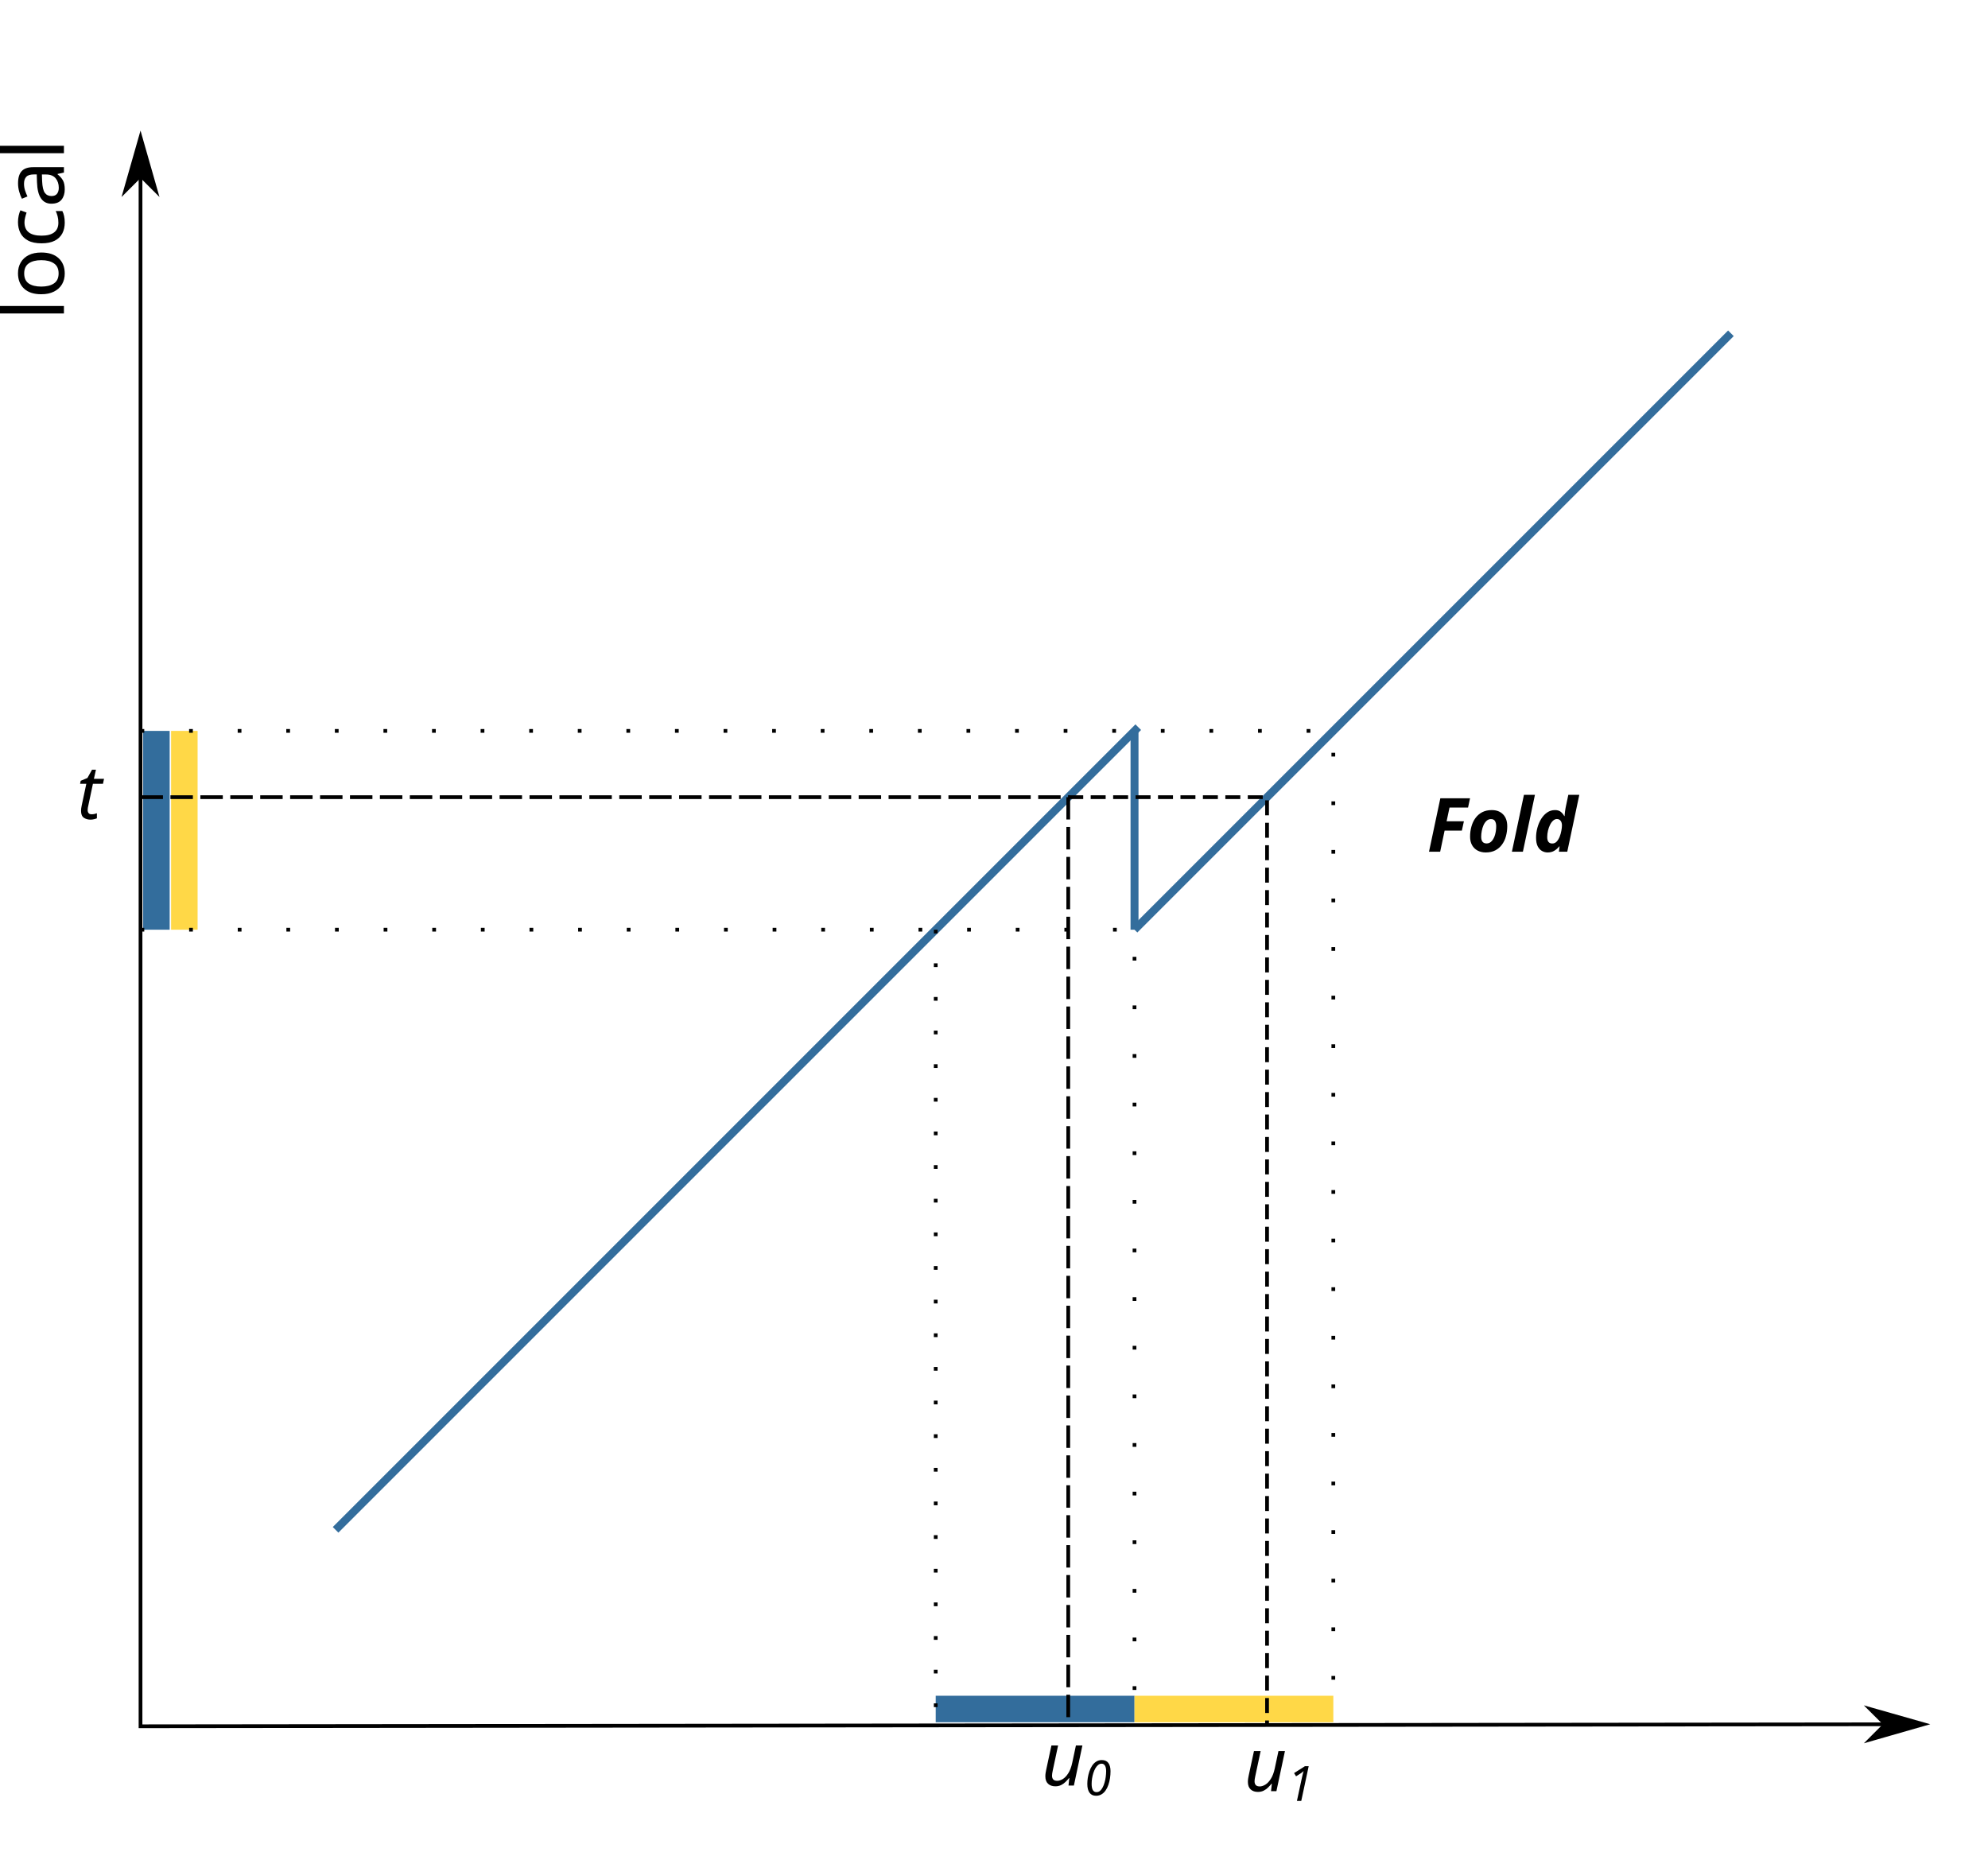
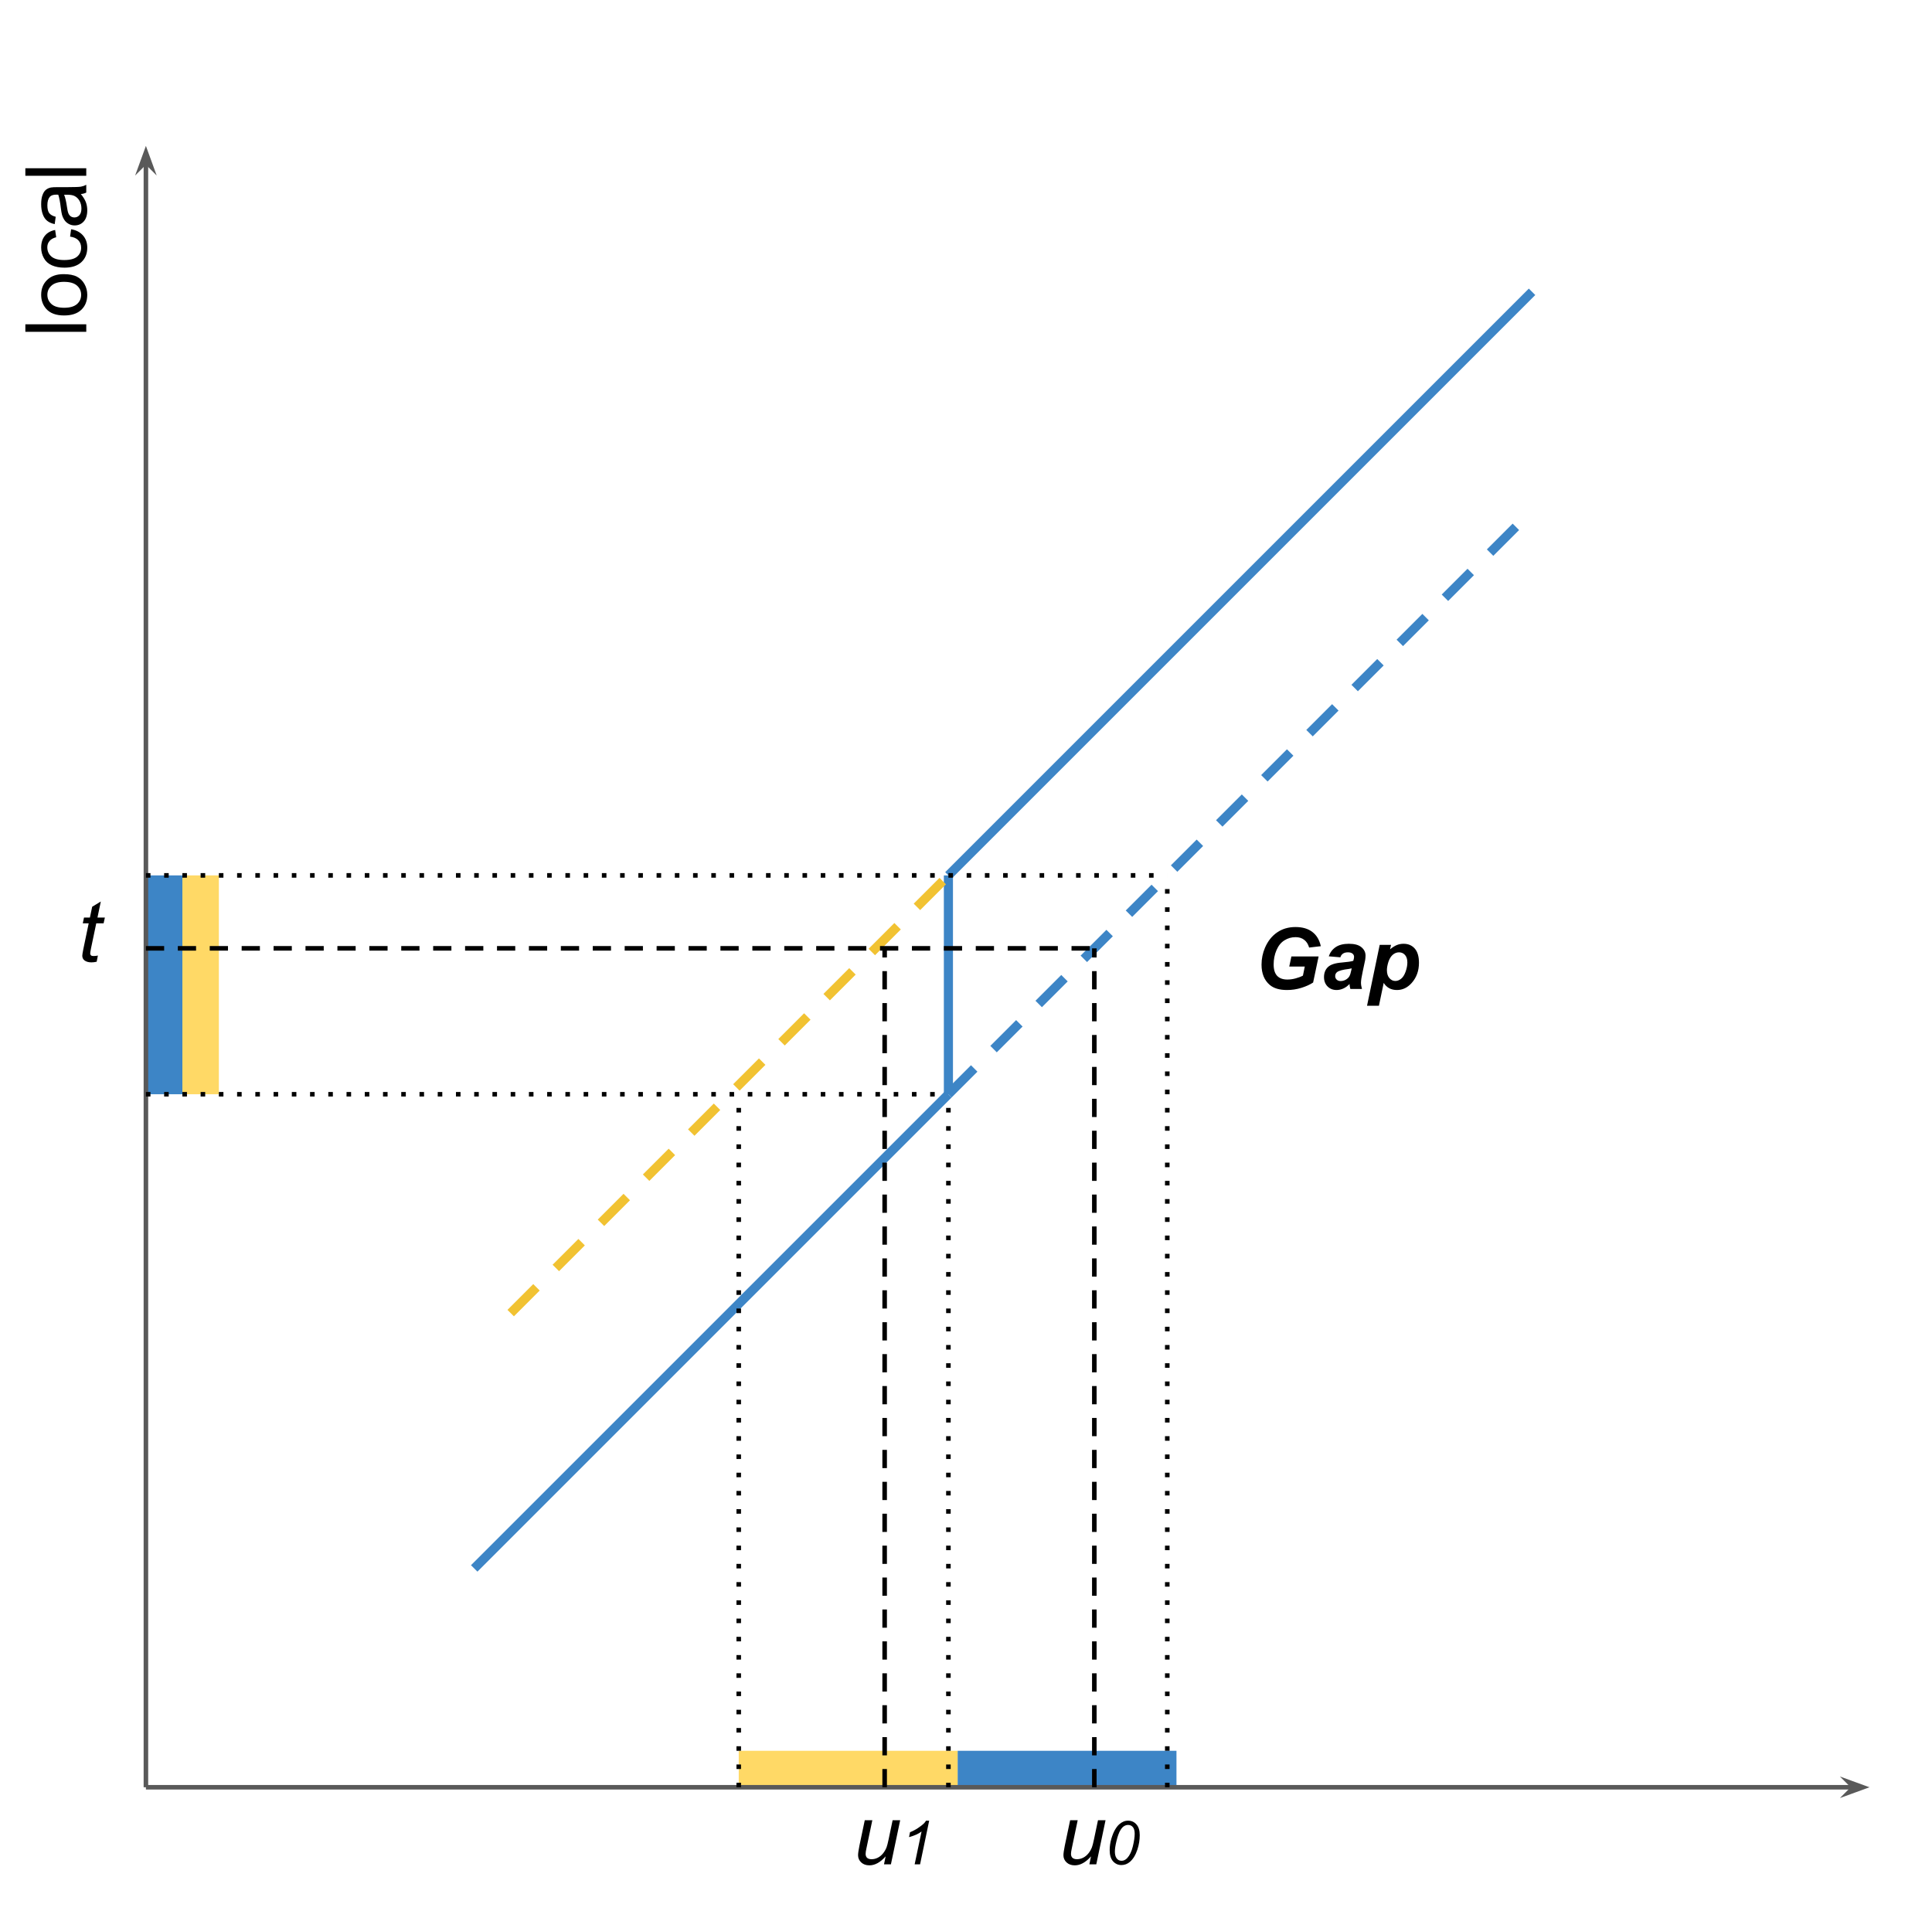
- <svg xmlns="http://www.w3.org/2000/svg" xmlns:xlink="http://www.w3.org/1999/xlink" width="150mm" height="140mm" viewBox="0 0 531.496 496.063" id="svg14800" version="1.1">
-   <defs id="defs14802">
-     <marker orient="auto" refY="0" refX="0" id="DotM" style="overflow:visible">
-       <path id="path6980" d="m -2.5,-1 c 0,2.76 -2.24,5 -5,5 -2.76,0 -5,-2.24 -5,-5 0,-2.76 2.24,-5 5,-5 2.76,0 5,2.24 5,5 z" style="fill:#000000;fill-opacity:1;fill-rule:evenodd;stroke:#000000;stroke-width:1pt;stroke-opacity:1" transform="matrix(0.4,0,0,0.4,2.96,0.4)" />
-     </marker>
-     <marker orient="auto" refY="0" refX="0" id="DiamondSstart" style="overflow:visible">
-       <path id="path7010" d="M 0,-7.071 -7.071,0 0,7.071 7.071,0 0,-7.071 Z" style="fill:#000000;fill-opacity:1;fill-rule:evenodd;stroke:#000000;stroke-width:1pt;stroke-opacity:1" transform="matrix(0.2,0,0,0.2,1.2,0)" />
-     </marker>
-     <marker orient="auto" refY="0" refX="0" id="Arrow2Mend" style="overflow:visible">
-       <path id="path6943" style="fill:#000000;fill-opacity:1;fill-rule:evenodd;stroke:#000000;stroke-width:0.625;stroke-linejoin:round;stroke-opacity:1" d="M 8.719,4.034 -2.207,0.016 8.719,-4.002 c -1.745,2.372 -1.735,5.617 -6e-7,8.035 z" transform="scale(-0.6,-0.6)" />
-     </marker>
-     <pattern xlink:href="#pattern15623" id="pattern15646" patternTransform="translate(0,2.8515625e-5)" />
-     <pattern xlink:href="#Strips1_1" id="pattern15599" patternTransform="matrix(10,0,0,10,424.8051,-468.3217)" />
-     <pattern id="Strips1_1" patternTransform="translate(0,0) scale(10,10)" height="1" width="2" patternUnits="userSpaceOnUse">
-       <rect id="rect6108" height="2" width="1" y="-0.5" x="0" style="fill:black;stroke:none" />
-     </pattern>
-     <marker orient="auto" refY="0" refX="0" id="Arrow1Lstart" style="overflow:visible">
-       <path id="path6916" d="M 0,0 5,-5 -12.5,0 5,5 0,0 Z" style="fill:#000000;fill-opacity:1;fill-rule:evenodd;stroke:#000000;stroke-width:1pt;stroke-opacity:1" transform="matrix(0.8,0,0,0.8,10,0)" />
-     </marker>
-     <marker orient="auto" refY="0" refX="0" id="Arrow1Lend" style="overflow:visible">
-       <path id="path6919" d="M 0,0 5,-5 -12.5,0 5,5 0,0 Z" style="fill:#000000;fill-opacity:1;fill-rule:evenodd;stroke:#000000;stroke-width:1pt;stroke-opacity:1" transform="matrix(-0.8,0,0,-0.8,-10,0)" />
-     </marker>
-     <marker orient="auto" refY="0" refX="0" id="Arrow1Mend" style="overflow:visible">
-       <path id="path6925" d="M 0,0 5,-5 -12.5,0 5,5 0,0 Z" style="fill:#000000;fill-opacity:1;fill-rule:evenodd;stroke:#000000;stroke-width:1pt;stroke-opacity:1" transform="matrix(-0.4,0,0,-0.4,-4,0)" />
-     </marker>
-     <pattern patternUnits="userSpaceOnUse" width="265.191" height="51.983" patternTransform="translate(-424.8051,468.3217)" id="pattern15596">
-       <path id="path15588" d="m 0.377,25.992 0,-25.615 132.219,0 132.219,0 0,25.615 0,25.615 -132.219,0 -132.219,0 0,-25.615 z" style="opacity:0.5;fill:url(#pattern15599);fill-opacity:1;stroke:#ffd640;stroke-width:0.753;stroke-linecap:round;stroke-miterlimit:4;stroke-dasharray:0.753, 0.753;stroke-dashoffset:0;stroke-opacity:1" />
-     </pattern>
-     <pattern patternUnits="userSpaceOnUse" width="213.598" height="36.433" patternTransform="translate(-0.5,1122.728)" id="pattern15623">
-       <path id="path15613" d="m 0.5,0.5 212.598,0 0,17.717 -212.598,0 z" style="fill:none;fill-rule:evenodd;stroke:#000000;stroke-width:1;stroke-linecap:butt;stroke-linejoin:miter;stroke-miterlimit:4;stroke-dasharray:none;stroke-dashoffset:10;stroke-opacity:1" />
-       <path id="path15615" d="m 0.5,18.217 0,17.716 212.598,0 0,-17.716" style="fill:none;fill-rule:evenodd;stroke:#000000;stroke-width:1;stroke-linecap:butt;stroke-linejoin:miter;stroke-miterlimit:4;stroke-dasharray:none;stroke-dashoffset:10;stroke-opacity:1" />
-       <path id="path15617" d="m 0.98,9.325 0,-7.91 105.474,0 105.474,0 0,7.91 0,7.91 -105.474,0 -105.474,0 0,-7.91 z" style="opacity:0.5;fill:#ffd744;fill-opacity:1;stroke:#ffd744;stroke-width:0.753;stroke-linecap:round;stroke-miterlimit:4;stroke-dasharray:none;stroke-dashoffset:7.534;stroke-opacity:0.502" />
-       <path id="path15621" d="m 0.98,27.029 0,-8.287 105.474,0 105.474,0 0,8.287 0,8.287 -105.474,0 -105.474,0 0,-8.287 z" style="opacity:0.5;fill:#326c9c;fill-opacity:1;stroke:#326c9b;stroke-width:0.753;stroke-linecap:round;stroke-miterlimit:4;stroke-dasharray:none;stroke-dashoffset:7.534;stroke-opacity:0.502" />
-     </pattern>
-     <pattern patternUnits="userSpaceOnUse" width="213.598" height="36.433" patternTransform="translate(-0.5,1122.728)" id="pattern15643">
-       <rect id="rect15629" y="0" x="0" height="36.433" width="213.598" style="fill:url(#pattern15646);stroke:none" />
-     </pattern>
-   </defs>
-   <g id="layer1" transform="translate(37.568,-484.9079)">
-     <path style="fill:none;fill-rule:evenodd;stroke:#000000;stroke-width:0.999;stroke-linecap:butt;stroke-linejoin:miter;stroke-miterlimit:4;stroke-dasharray:none;stroke-opacity:1;marker-start:url(#Arrow1Lstart);marker-end:url(#Arrow1Lend)" d="M 476.55,945.888 0,946.429 0,521.764" id="path14810" />
-     <flowRoot xml:space="preserve" id="flowRoot15458" style="font-style:normal;font-weight:normal;font-size:40px;line-height:125%;font-family:sans-serif;letter-spacing:0px;word-spacing:0px;fill:#000000;fill-opacity:1;stroke:none;stroke-width:1px;stroke-linecap:butt;stroke-linejoin:miter;stroke-opacity:1">
-       <flowRegion id="flowRegion15460">
-         <rect id="rect15462" width="159.449" height="106.299" x="-425.197" y="946.063" />
-       </flowRegion>
-       <flowPara id="flowPara15464" />
-     </flowRoot>
-     <flowRoot xml:space="preserve" id="flowRoot15466" style="font-style:normal;font-variant:normal;font-weight:normal;font-stretch:normal;font-size:40px;line-height:125%;font-family:sans-serif;-inkscape-font-specification:'sans-serif, Normal';text-align:center;letter-spacing:0px;word-spacing:0px;writing-mode:lr-tb;text-anchor:middle;fill:#000000;fill-opacity:1;stroke:none;stroke-width:1px;stroke-linecap:butt;stroke-linejoin:miter;stroke-opacity:1">
-       <flowRegion id="flowRegion15468">
-         <rect id="rect15470" width="159.449" height="88.583" x="212.598" y="1070.079" style="font-style:normal;font-variant:normal;font-weight:normal;font-stretch:normal;font-size:40px;line-height:125%;font-family:sans-serif;-inkscape-font-specification:'sans-serif, Normal';text-align:center;writing-mode:lr-tb;text-anchor:middle" />
-       </flowRegion>
-       <flowPara id="flowPara15474" />
-     </flowRoot>
-     <flowRoot xml:space="preserve" id="flowRoot15480" style="font-style:normal;font-weight:normal;font-size:40px;line-height:125%;font-family:sans-serif;letter-spacing:0px;word-spacing:0px;fill:#000000;fill-opacity:1;stroke:none;stroke-width:1px;stroke-linecap:butt;stroke-linejoin:miter;stroke-opacity:1">
-       <flowRegion id="flowRegion15482">
-         <rect id="rect15484" width="70.866" height="53.15" x="212.598" y="1105.512" />
-       </flowRegion>
-       <flowPara id="flowPara15486" />
-     </flowRoot>
-     <flowRoot xml:space="preserve" id="flowRoot15488" style="font-style:normal;font-variant:normal;font-weight:normal;font-stretch:normal;font-size:22.5px;line-height:125%;font-family:sans-serif;-inkscape-font-specification:'sans-serif, Normal';text-align:start;letter-spacing:0px;word-spacing:0px;writing-mode:lr-tb;text-anchor:start;fill:#000000;fill-opacity:1;stroke:none;stroke-width:1px;stroke-linecap:butt;stroke-linejoin:miter;stroke-opacity:1" transform="translate(270.9087,-112.7139)">
-       <flowRegion id="flowRegion15490">
-         <rect id="rect15492" width="265.748" height="88.583" x="159.449" y="1070.079" style="font-style:normal;font-variant:normal;font-weight:normal;font-stretch:normal;font-size:22.5px;line-height:125%;font-family:sans-serif;-inkscape-font-specification:'sans-serif, Normal';text-align:start;writing-mode:lr-tb;text-anchor:start" />
-       </flowRegion>
-       <flowPara id="flowPara15496">UTC</flowPara>
-     </flowRoot>
-     <text xml:space="preserve" style="font-style:normal;font-variant:normal;font-weight:normal;font-stretch:normal;font-size:22.5px;line-height:125%;font-family:sans-serif;-inkscape-font-specification:'sans-serif, Normal';text-align:start;letter-spacing:0px;word-spacing:0px;writing-mode:lr-tb;text-anchor:start;fill:#000000;fill-opacity:1;stroke:none;stroke-width:1px;stroke-linecap:butt;stroke-linejoin:miter;stroke-opacity:1" x="-570.613" y="-20.473" id="text15498" transform="matrix(0,-1,1,0,0,0)">
-       <tspan id="tspan15500" x="-570.613" y="-20.473">local</tspan>
-     </text>
-     <path style="fill:none;fill-rule:evenodd;stroke:#336d9c;stroke-width:2.126;stroke-linecap:butt;stroke-linejoin:miter;stroke-miterlimit:4;stroke-dasharray:none;stroke-opacity:1" d="M 52.153,893.91 266.745,679.318" id="path15502" />
-     <path style="fill:none;fill-rule:evenodd;stroke:#336d9c;stroke-width:2.126;stroke-linecap:butt;stroke-linejoin:miter;stroke-miterlimit:4;stroke-dasharray:none;stroke-opacity:1" d="M 265.748,733.465 425.197,574.016" id="path15504" />
-     <path style="fill:none;fill-rule:evenodd;stroke:#336d9c;stroke-width:1;stroke-linecap:butt;stroke-linejoin:miter;stroke-miterlimit:4;stroke-dasharray:1, 12;stroke-dashoffset:0;stroke-opacity:1" d="m 265.748,680.315 0,53.15 z" id="path15678" />
-     <text xml:space="preserve" style="font-style:italic;font-variant:normal;font-weight:normal;font-stretch:normal;font-size:20px;line-height:125%;font-family:sans-serif;-inkscape-font-specification:'sans-serif, Italic';text-align:start;letter-spacing:0px;word-spacing:0px;writing-mode:lr-tb;text-anchor:start;fill:#000000;fill-opacity:1;stroke:none;stroke-width:1px;stroke-linecap:butt;stroke-linejoin:miter;stroke-opacity:1" x="-17.04" y="703.841" id="text16422">
-       <tspan id="tspan16424" x="-17.04" y="703.841">t</tspan>
-     </text>
-     <text xml:space="preserve" style="font-style:italic;font-variant:normal;font-weight:normal;font-stretch:normal;font-size:20px;line-height:125%;font-family:sans-serif;-inkscape-font-specification:'sans-serif, Italic';text-align:start;letter-spacing:0px;word-spacing:0px;writing-mode:lr-tb;text-anchor:start;fill:#000000;fill-opacity:1;stroke:none;stroke-width:1px;stroke-linecap:butt;stroke-linejoin:miter;stroke-opacity:1" x="240.815" y="962.28" id="text16438">
-       <tspan id="tspan16440" x="240.815" y="962.28">u<tspan style="font-size:65%;baseline-shift:sub" id="tspan16442">0</tspan>
-       </tspan>
-     </text>
-     <text xml:space="preserve" style="font-style:italic;font-variant:normal;font-weight:normal;font-stretch:normal;font-size:20px;line-height:125%;font-family:sans-serif;-inkscape-font-specification:'sans-serif, Italic';text-align:start;letter-spacing:0px;word-spacing:0px;writing-mode:lr-tb;text-anchor:start;fill:#000000;fill-opacity:1;stroke:none;stroke-width:1px;stroke-linecap:butt;stroke-linejoin:miter;stroke-opacity:1" x="294.965" y="963.78" id="text16444">
-       <tspan id="tspan16446" x="294.965" y="963.78">u<tspan style="font-size:65%;baseline-shift:sub" id="tspan16448">1</tspan>
-       </tspan>
-     </text>
-     <path style="fill:none;fill-rule:evenodd;stroke:#336d9c;stroke-width:7.087;stroke-linecap:butt;stroke-linejoin:miter;stroke-miterlimit:4;stroke-dasharray:none;stroke-opacity:1" d="m 212.598,941.813 53.15,0" id="path16450" />
-     <path style="fill:none;fill-rule:evenodd;stroke:#336d9c;stroke-width:7.087;stroke-linecap:butt;stroke-linejoin:miter;stroke-miterlimit:4;stroke-dasharray:none;stroke-opacity:1" d="m 4.25,733.465 0,-53.15" id="path16452" />
-     <path style="fill:none;fill-rule:evenodd;stroke:#ffd847;stroke-width:7.087;stroke-linecap:butt;stroke-linejoin:miter;stroke-miterlimit:4;stroke-dasharray:none;stroke-opacity:1" d="m 265.748,941.813 53.15,0" id="path16454" />
-     <text xml:space="preserve" style="font-style:italic;font-variant:normal;font-weight:bold;font-stretch:normal;font-size:20px;line-height:125%;font-family:sans-serif;-inkscape-font-specification:'sans-serif, Bold Italic';text-align:start;letter-spacing:0px;word-spacing:0px;writing-mode:lr-tb;text-anchor:start;fill:#000000;fill-opacity:1;stroke:none;stroke-width:1px;stroke-linecap:butt;stroke-linejoin:miter;stroke-opacity:1" x="343.965" y="712.609" id="text16458">
-       <tspan id="tspan16460" x="343.965" y="712.609">Fold</tspan>
-     </text>
-     <path style="fill:none;fill-rule:evenodd;stroke:#336d9c;stroke-width:2.126;stroke-linecap:butt;stroke-linejoin:miter;stroke-opacity:1;stroke-miterlimit:4;stroke-dasharray:none" d="m 265.748,680.315 0,53.15" id="path16481" />
-     <path style="fill:none;fill-rule:evenodd;stroke:#ffd847;stroke-width:7.087;stroke-linecap:butt;stroke-linejoin:miter;stroke-miterlimit:4;stroke-dasharray:none;stroke-opacity:1" d="m 11.717,733.465 0,-53.15" id="path16456" />
-   </g>
-   <g id="layer2">
-     <path transform="translate(37.568,-484.9079)" style="fill:none;fill-rule:evenodd;stroke:#000000;stroke-width:1;stroke-linecap:butt;stroke-linejoin:miter;stroke-miterlimit:4;stroke-dasharray:6, 2;stroke-dashoffset:0;stroke-opacity:1" d="m 0,698.031 248.031,0 0,247.857" id="path15680" />
-     <path transform="translate(37.568,-484.9079)" style="fill:none;fill-rule:evenodd;stroke:#000000;stroke-width:1;stroke-linecap:butt;stroke-linejoin:miter;stroke-miterlimit:4;stroke-dasharray:4, 2;stroke-dashoffset:0;stroke-opacity:1" d="m 248.031,698.031 53.15,0 0,247.857" id="path15682" />
-     <path transform="translate(37.568,-484.9079)" style="fill:none;fill-rule:evenodd;stroke:#000000;stroke-width:0.999;stroke-linecap:butt;stroke-linejoin:miter;stroke-miterlimit:4;stroke-dasharray:0.999, 11.991;stroke-dashoffset:0;stroke-opacity:1" d="m 0,680.315 318.898,0 0,265.573" id="path15566" />
-     <path transform="translate(37.568,-484.9079)" style="fill:none;fill-rule:evenodd;stroke:#000000;stroke-width:0.999;stroke-linecap:butt;stroke-linejoin:miter;stroke-miterlimit:4;stroke-dasharray:0.999, 7.994;stroke-dashoffset:0;stroke-opacity:1" d="m 212.598,733.465 0,212.424" id="path15676" />
-     <path transform="translate(37.568,-484.9079)" style="fill:none;fill-rule:evenodd;stroke:#000000;stroke-width:1;stroke-linecap:butt;stroke-linejoin:miter;stroke-miterlimit:4;stroke-dasharray:1, 12;stroke-dashoffset:0;stroke-opacity:1" d="m 0,733.465 265.748,0 0,211.883" id="path15552" />
+ <svg xmlns="http://www.w3.org/2000/svg" version="1.1" viewBox="0.0 0.0 423.714 422.735" fill="none" stroke="none" stroke-linecap="square" stroke-miterlimit="10">
+   <clipPath id="p.0">
+     <path d="m0 0l423.714 0l0 422.735l-423.714 0l0 -422.735z" clip-rule="nonzero" />
+   </clipPath>
+   <g clip-path="url(#p.0)">
+     <path fill="#000000" fill-opacity="0.0" d="m0 0l423.714 0l0 422.735l-423.714 0z" fill-rule="evenodd" />
+     <path fill="#000000" fill-opacity="0.0" d="m208.0 240.0l128.0 -128.0" fill-rule="evenodd" />
+     <path stroke="#3d85c6" stroke-width="2.0" stroke-linejoin="round" stroke-linecap="butt" stroke-dasharray="8.0,6.0" d="m208.0 240.0l128.0 -128.0" fill-rule="evenodd" />
+     <path fill="#000000" fill-opacity="0.0" d="m223.055 381.984l42.961 0l0 42.016l-42.961 0z" fill-rule="evenodd" />
+     <path fill="#000000" d="m239.274 407.154q-1.734 1.969 -3.562 1.969q-1.109 0 -1.797 -0.641q-0.688 -0.641 -0.688 -1.578q0 -0.609 0.297 -2.094l1.172 -5.578l1.656 0l-1.297 6.188q-0.172 0.766 -0.172 1.203q0 0.547 0.328 0.859q0.344 0.297 0.984 0.297q0.703 0 1.359 -0.328q0.656 -0.344 1.125 -0.922q0.484 -0.578 0.797 -1.359q0.188 -0.5 0.453 -1.766l0.875 -4.172l1.656 0l-2.031 9.672l-1.516 0l0.359 -1.75z" fill-rule="nonzero" />
+     <path fill="#000000" d="m243.368 405.779q0 -1.219 0.359 -2.469q0.375 -1.25 0.812 -2.0q0.438 -0.75 0.906 -1.172q0.484 -0.422 0.938 -0.609q0.469 -0.203 1.031 -0.203q1.094 0 1.812 0.812q0.734 0.812 0.734 2.344q0 1.594 -0.5 3.141q-0.594 1.828 -1.672 2.75q-0.812 0.688 -1.859 0.688q-1.078 0 -1.828 -0.828q-0.734 -0.844 -0.734 -2.453zm1.141 0.297q0 0.875 0.297 1.375q0.391 0.672 1.172 0.672q0.688 0 1.25 -0.609q0.812 -0.875 1.219 -2.547q0.406 -1.688 0.406 -2.766q0 -1.016 -0.406 -1.469q-0.391 -0.469 -1.031 -0.469q-0.469 0 -0.875 0.25q-0.406 0.234 -0.781 0.828q-0.516 0.828 -0.906 2.469q-0.344 1.406 -0.344 2.266z" fill-rule="nonzero" />
+     <path fill="#3d85c6" d="m32.0 192.0l8.0 0l0 48.0l-8.0 0z" fill-rule="evenodd" />
+     <path fill="#ffd966" d="m40.0 192.0l8.0 0l0 48.0l-8.0 0z" fill-rule="evenodd" />
+     <path fill="#3d85c6" d="m210.016 384.0l48.0 0l0 8.0l-48.0 0z" fill-rule="evenodd" />
+     <path fill="#ffd966" d="m162.016 384.0l48.0 0l0 8.0l-48.0 0z" fill-rule="evenodd" />
+     <path fill="#000000" fill-opacity="0.0" d="m32.0 392.0l0 -360.0" fill-rule="evenodd" />
+     <path stroke="#595959" stroke-width="1.0" stroke-linejoin="round" stroke-linecap="butt" d="m32.0 392.0l0 -356.573" fill-rule="evenodd" />
+     <path fill="#595959" stroke="#595959" stroke-width="1.0" stroke-linecap="butt" d="m32.0 35.427l1.125 1.125l-1.125 -3.09l-1.125 3.09z" fill-rule="evenodd" />
+     <path fill="#000000" fill-opacity="0.0" d="m32.0 392.0l378.016 0" fill-rule="evenodd" />
+     <path stroke="#595959" stroke-width="1.0" stroke-linejoin="round" stroke-linecap="butt" d="m32.0 392.0l374.589 0" fill-rule="evenodd" />
+     <path fill="#595959" stroke="#595959" stroke-width="1.0" stroke-linecap="butt" d="m406.589 392.0l-1.125 1.125l3.09 -1.125l-3.09 -1.125z" fill-rule="evenodd" />
+     <path fill="#000000" fill-opacity="0.0" d="m104.0 344.0l104.0 -104.0" fill-rule="evenodd" />
+     <path stroke="#3d85c6" stroke-width="2.0" stroke-linejoin="round" stroke-linecap="butt" d="m104.0 344.0l104.0 -104.0" fill-rule="evenodd" />
+     <path fill="#000000" fill-opacity="0.0" d="m208.0 192.0l128.0 -128.0" fill-rule="evenodd" />
+     <path stroke="#3d85c6" stroke-width="2.0" stroke-linejoin="round" stroke-linecap="butt" d="m208.0 192.0l128.0 -128.0" fill-rule="evenodd" />
+     <path fill="#000000" fill-opacity="0.0" d="m208.0 240.0l0 -48.0" fill-rule="evenodd" />
+     <path stroke="#3d85c6" stroke-width="2.0" stroke-linejoin="round" stroke-linecap="butt" d="m208.0 240.0l0 -48.0" fill-rule="evenodd" />
+     <path fill="#000000" fill-opacity="0.0" d="m8.0 184.0l24.0 0l0 42.016l-24.0 0z" fill-rule="evenodd" />
+     <path fill="#000000" d="m21.469 209.576l-0.266 1.359q-0.594 0.141 -1.156 0.141q-0.984 0 -1.562 -0.469q-0.438 -0.375 -0.438 -1.0q0 -0.312 0.234 -1.469l1.172 -5.625l-1.297 0l0.266 -1.266l1.297 0l0.5 -2.375l1.891 -1.141l-0.734 3.516l1.625 0l-0.281 1.266l-1.609 0l-1.125 5.359q-0.203 1.016 -0.203 1.219q0 0.281 0.156 0.438q0.172 0.156 0.562 0.156q0.547 0 0.969 -0.109z" fill-rule="nonzero" />
+     <path fill="#000000" fill-opacity="0.0" d="m-8.0 82.961l0 -58.961l42.016 0l0 58.961z" fill-rule="evenodd" />
+     <path fill="#000000" d="m18.92 72.773l-13.359 0l0 -1.641l13.359 0l0 1.641zm-4.844 -3.582q-2.688 0 -3.969 -1.484q-1.078 -1.25 -1.078 -3.047q0 -2 1.312 -3.266q1.297 -1.266 3.609 -1.266q1.859 0 2.938 0.562q1.062 0.562 1.656 1.641q0.594 1.062 0.594 2.328q0 2.031 -1.297 3.281q-1.312 1.25 -3.766 1.25zm0 -1.688q1.859 0 2.797 -0.797q0.922 -0.812 0.922 -2.047q0 -1.219 -0.922 -2.031q-0.938 -0.812 -2.844 -0.812q-1.797 0 -2.719 0.812q-0.922 0.812 -0.922 2.031q0 1.234 0.922 2.047q0.906 0.797 2.766 0.797zm1.297 -15.61l0.219 -1.609q1.656 0.266 2.609 1.359q0.938 1.078 0.938 2.672q0 1.984 -1.297 3.188q-1.297 1.203 -3.719 1.203q-1.578 0 -2.75 -0.516q-1.172 -0.516 -1.75 -1.578q-0.594 -1.062 -0.594 -2.312q0 -1.578 0.797 -2.578q0.797 -1.0 2.266 -1.281l0.234 1.594q-0.969 0.234 -1.453 0.812q-0.5 0.578 -0.5 1.391q0 1.234 0.891 2.016q0.891 0.781 2.812 0.781q1.953 0 2.844 -0.75q0.875 -0.75 0.875 -1.953q0 -0.969 -0.594 -1.609q-0.594 -0.656 -1.828 -0.828zm2.359 -9.328q0.766 0.922 1.094 1.766q0.312 0.828 0.312 1.797q0 1.594 -0.781 2.453q-0.781 0.859 -1.984 0.859q-0.719 0 -1.297 -0.328q-0.594 -0.328 -0.938 -0.844q-0.359 -0.531 -0.547 -1.188q-0.125 -0.469 -0.25 -1.453q-0.234 -1.984 -0.562 -2.922q-0.344 -0.016 -0.422 -0.016q-1.0 0 -1.422 0.469q-0.547 0.625 -0.547 1.875q0 1.156 0.406 1.703q0.406 0.547 1.422 0.812l-0.219 1.609q-1.016 -0.219 -1.641 -0.719q-0.641 -0.5 -0.984 -1.453q-0.344 -0.953 -0.344 -2.188q0 -1.25 0.297 -2.016q0.281 -0.781 0.734 -1.141q0.438 -0.375 1.109 -0.516q0.422 -0.078 1.516 -0.078l2.188 0q2.281 0 2.891 -0.109q0.594 -0.109 1.156 -0.406l0 1.703q-0.516 0.266 -1.188 0.328zm-3.672 0.141q0.375 0.891 0.625 2.672q0.141 1.016 0.328 1.438q0.188 0.422 0.531 0.656q0.344 0.219 0.781 0.219q0.656 0 1.094 -0.5q0.438 -0.5 0.438 -1.453q0 -0.938 -0.406 -1.672q-0.422 -0.75 -1.141 -1.094q-0.562 -0.266 -1.641 -0.266l-0.609 0zm4.859 -4.157l-13.359 0l0 -1.641l13.359 0l0 1.641z" fill-rule="nonzero" />
+     <path fill="#000000" fill-opacity="0.0" d="m266.016 189.984l56.0 0l0 42.016l-56.0 0z" fill-rule="evenodd" />
+     <path fill="#000000" d="m283.219 209.779l5.969 0l-1.203 5.719q-1.047 0.688 -2.594 1.172q-1.531 0.469 -3.125 0.469q-2.484 0 -3.797 -1.125q-1.797 -1.531 -1.797 -4.438q0 -1.953 0.766 -3.734q0.938 -2.156 2.641 -3.328q1.719 -1.188 4.031 -1.188q2.312 0 3.703 1.078q1.406 1.062 1.859 3.125l-2.562 0.297q-0.328 -1.141 -1.094 -1.703q-0.75 -0.578 -1.875 -0.578q-1.344 0 -2.453 0.703q-1.109 0.688 -1.734 2.141q-0.625 1.438 -0.625 3.156q0 1.672 0.766 2.484q0.766 0.812 2.234 0.812q0.891 0 1.812 -0.25q0.938 -0.25 1.609 -0.609l0.406 -1.984l-3.406 0l0.469 -2.219zm10.746 0.188l-2.547 -0.219q0.438 -1.281 1.516 -2.016q1.094 -0.734 2.891 -0.734q1.859 0 2.75 0.75q0.906 0.75 0.906 1.844q0 0.438 -0.078 0.938q-0.078 0.484 -0.547 2.578q-0.375 1.734 -0.375 2.422q0 0.625 0.219 1.375l-2.547 0q-0.156 -0.531 -0.188 -1.094q-0.578 0.641 -1.328 0.984q-0.75 0.344 -1.5 0.344q-1.203 0 -1.984 -0.781q-0.781 -0.797 -0.781 -2.047q0 -1.375 0.859 -2.203q0.859 -0.828 3.062 -1.0q1.875 -0.156 2.5 -0.375q0.172 -0.547 0.172 -0.875q0 -0.422 -0.344 -0.703q-0.328 -0.281 -1.0 -0.281q-0.703 0 -1.109 0.297q-0.406 0.281 -0.547 0.797zm2.484 2.422q-0.234 0.062 -0.625 0.125q-1.969 0.234 -2.578 0.688q-0.422 0.328 -0.422 0.891q0 0.453 0.328 0.766q0.328 0.312 0.859 0.312q0.594 0 1.109 -0.281q0.531 -0.297 0.797 -0.734q0.266 -0.453 0.453 -1.406l0.078 -0.359zm6.141 -5.156l2.484 0l-0.219 0.984q0.797 -0.656 1.484 -0.938q0.688 -0.281 1.484 -0.281q1.531 0 2.453 1.047q0.922 1.047 0.922 3.125q0 2.625 -1.594 4.422q-1.375 1.547 -3.234 1.547q-1.922 0 -2.906 -1.562l-1.047 5.016l-2.609 0l2.781 -13.359zm1.578 5.547q0 1.125 0.547 1.75q0.547 0.625 1.297 0.625q0.656 0 1.25 -0.469q0.609 -0.469 1.0 -1.547q0.391 -1.094 0.391 -2.031q0 -1.078 -0.516 -1.656q-0.516 -0.578 -1.312 -0.578q-0.75 0 -1.375 0.531q-0.609 0.531 -0.953 1.562q-0.328 1.031 -0.328 1.812z" fill-rule="nonzero" />
+     <path fill="#000000" fill-opacity="0.0" d="m112.0 288.0l96.0 -96.0" fill-rule="evenodd" />
+     <path stroke="#f1c232" stroke-width="2.0" stroke-linejoin="round" stroke-linecap="butt" stroke-dasharray="8.0,6.0" d="m112.0 288.0l96.0 -96.0" fill-rule="evenodd" />
+     <path fill="#000000" fill-opacity="0.0" d="m32.0 208.0l208.0 0" fill-rule="evenodd" />
+     <path stroke="#000000" stroke-width="1.0" stroke-linejoin="round" stroke-linecap="butt" stroke-dasharray="4.0,3.0" d="m32.0 208.0l208.0 0" fill-rule="evenodd" />
+     <path fill="#000000" fill-opacity="0.0" d="m32.0 240.0l176.0 0" fill-rule="evenodd" />
+     <path stroke="#000000" stroke-width="1.0" stroke-linejoin="round" stroke-linecap="butt" stroke-dasharray="1.0,3.0" d="m32.0 240.0l176.0 0" fill-rule="evenodd" />
+     <path fill="#000000" fill-opacity="0.0" d="m194.016 392.0l0 -184.0" fill-rule="evenodd" />
+     <path stroke="#000000" stroke-width="1.0" stroke-linejoin="round" stroke-linecap="butt" stroke-dasharray="4.0,3.0" d="m194.016 392.0l0 -184.0" fill-rule="evenodd" />
+     <path fill="#000000" fill-opacity="0.0" d="m240.0 392.0l0 -184.0" fill-rule="evenodd" />
+     <path stroke="#000000" stroke-width="1.0" stroke-linejoin="round" stroke-linecap="butt" stroke-dasharray="4.0,3.0" d="m240.0 392.0l0 -184.0" fill-rule="evenodd" />
+     <path fill="#000000" fill-opacity="0.0" d="m178.016 381.984l40.0 0l0 42.016l-40.0 0z" fill-rule="evenodd" />
+     <path fill="#000000" d="m194.234 407.154q-1.734 1.969 -3.562 1.969q-1.109 0 -1.797 -0.641q-0.688 -0.641 -0.688 -1.578q0 -0.609 0.297 -2.094l1.172 -5.578l1.656 0l-1.297 6.188q-0.172 0.766 -0.172 1.203q0 0.547 0.328 0.859q0.344 0.297 0.984 0.297q0.703 0 1.359 -0.328q0.656 -0.344 1.125 -0.922q0.484 -0.578 0.797 -1.359q0.188 -0.5 0.453 -1.766l0.875 -4.172l1.656 0l-2.031 9.672l-1.516 0l0.359 -1.75z" fill-rule="nonzero" />
+     <path fill="#000000" d="m200.595 408.904l1.516 -7.203q-0.984 0.766 -2.75 1.234l0.219 -1.078q0.891 -0.344 1.734 -0.906q0.859 -0.578 1.297 -1.0q0.25 -0.25 0.484 -0.625l0.688 0l-2.0 9.578l-1.188 0z" fill-rule="nonzero" />
+     <path fill="#000000" fill-opacity="0.0" d="m162.016 392.0l0 -152.0" fill-rule="evenodd" />
+     <path stroke="#000000" stroke-width="1.0" stroke-linejoin="round" stroke-linecap="butt" stroke-dasharray="1.0,3.0" d="m162.016 392.0l0 -152.0" fill-rule="evenodd" />
+     <path fill="#000000" fill-opacity="0.0" d="m208.0 392.0l0 -152.0" fill-rule="evenodd" />
+     <path stroke="#000000" stroke-width="1.0" stroke-linejoin="round" stroke-linecap="butt" stroke-dasharray="1.0,3.0" d="m208.0 392.0l0 -152.0" fill-rule="evenodd" />
+     <path fill="#000000" fill-opacity="0.0" d="m256.0 392.0l0 -200.0" fill-rule="evenodd" />
+     <path stroke="#000000" stroke-width="1.0" stroke-linejoin="round" stroke-linecap="butt" stroke-dasharray="1.0,3.0" d="m256.0 392.0l0 -200.0" fill-rule="evenodd" />
+     <path fill="#000000" fill-opacity="0.0" d="m32.0 192.0l224.0 0" fill-rule="evenodd" />
+     <path stroke="#000000" stroke-width="1.0" stroke-linejoin="round" stroke-linecap="butt" stroke-dasharray="1.0,3.0" d="m32.0 192.0l224.0 0" fill-rule="evenodd" />
  </g>
</svg>
